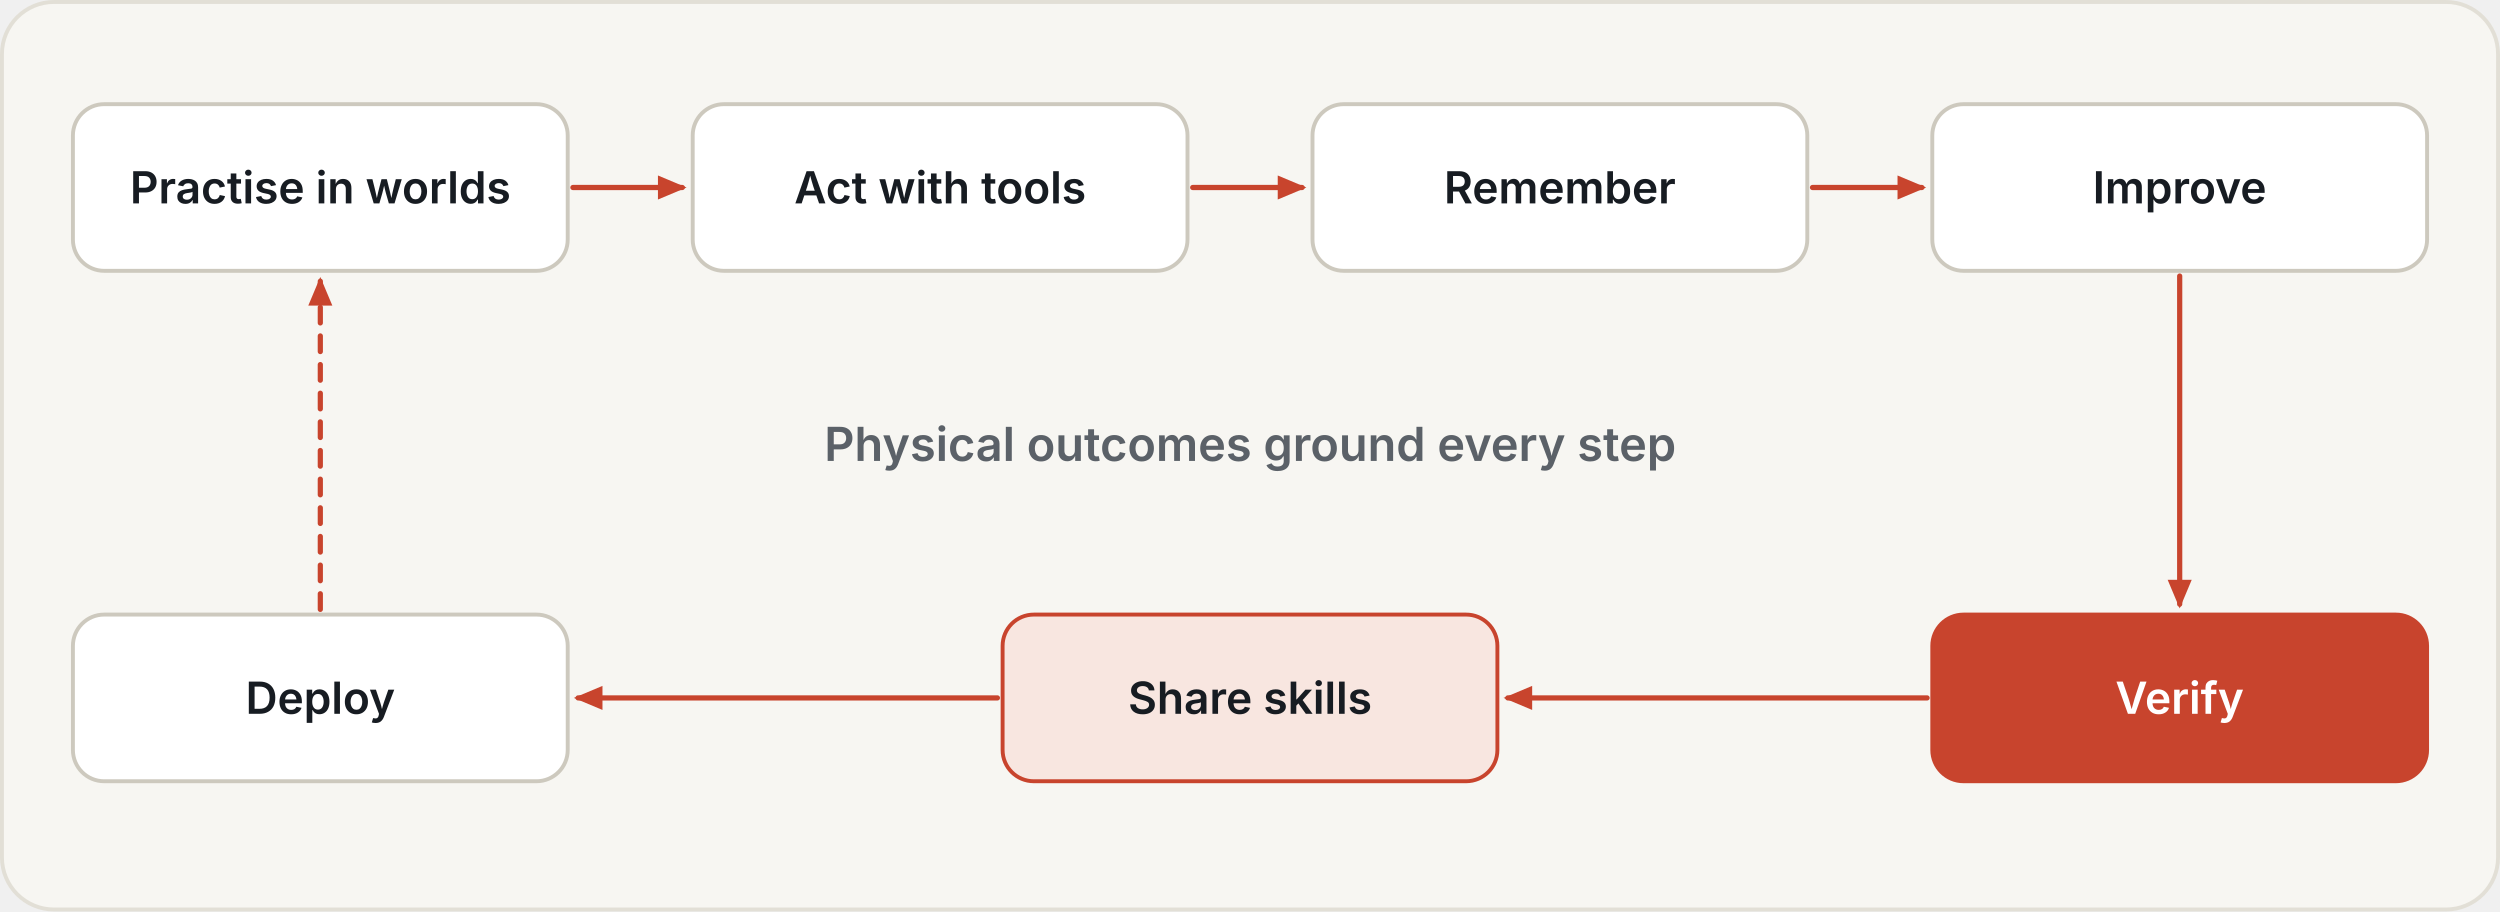
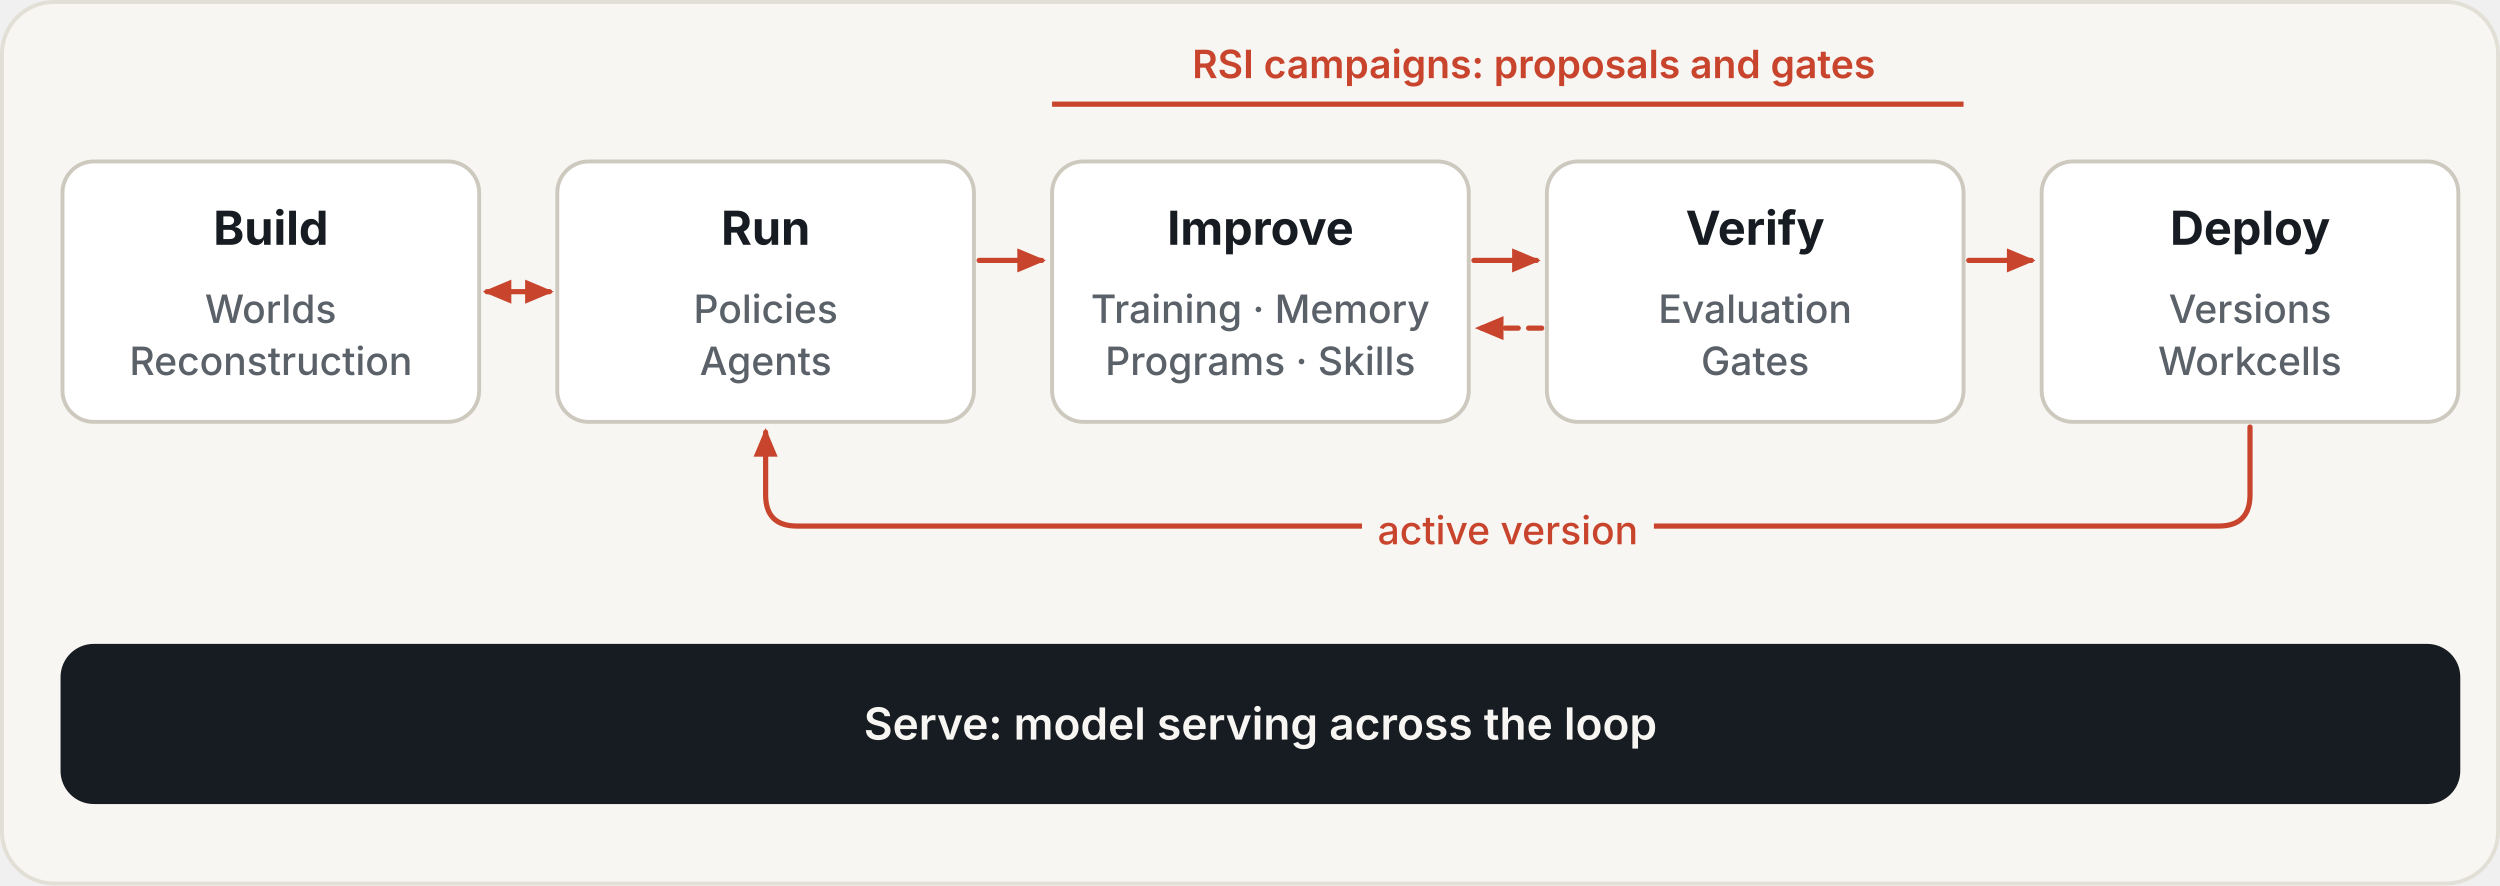
- <svg xmlns="http://www.w3.org/2000/svg" viewBox="0 0 960 350" width="960" height="350" role="img" aria-labelledby="t d">
+ <svg xmlns="http://www.w3.org/2000/svg" viewBox="0 0 960 340" width="960" height="340" role="img" aria-labelledby="t d">
  <defs>
+     <path id="b197" d="M440 1490V0H135V1490Z" />
+     <path id="b384" d="M135 0V1490H716Q970 1490 1110 1358Q1249 1225 1249 1005Q1249 852 1181 744Q1113 635 985 581L1302 0H964L680 532H440V0ZM440 779H660Q934 779 934 1005Q934 1118 866 1178Q799 1238 659 1238H440Z" />
+     <path id="b456" d="M571 0 49 1490H388L626 771Q662 659 698 528Q734 397 772 246Q810 398 844 528Q879 658 913 771L1143 1490H1480L970 0Z" />
+     <path id="b597" d="M537 -19Q408 -19 305 48Q202 114 142 242Q81 371 81 557Q81 748 143 876Q205 1004 308 1068Q411 1132 535 1132Q630 1132 693 1100Q756 1068 794 1021Q833 974 853 930H863V1490H1163V0H868V179H853Q832 134 793 88Q754 43 691 12Q628 -19 537 -19ZM629 222Q743 222 806 314Q869 406 869 558Q869 710 806 801Q744 892 629 892Q511 892 450 798Q389 705 389 558Q389 410 450 316Q512 222 629 222Z" />
+     <path id="b614" d="M633 -22Q462 -22 338 48Q214 118 148 247Q81 376 81 553Q81 726 148 856Q214 986 334 1059Q455 1132 618 1132Q764 1132 883 1070Q1002 1008 1072 882Q1143 756 1143 565V481H378Q383 344 454 274Q525 204 638 204Q717 204 774 238Q830 271 854 336L1126 285Q1085 146 956 62Q828 -22 633 -22ZM380 669H854Q843 778 784 842Q725 906 621 906Q513 906 451 840Q389 773 380 669Z" />
+     <path id="b647" d="M750 1118V889H516V0H217V889H20V1118H217V1204Q217 1382 321 1471Q425 1560 580 1560Q651 1560 709 1549Q767 1538 795 1529L741 1303Q723 1308 696 1313Q670 1318 641 1318Q572 1318 544 1286Q516 1253 516 1194V1118Z" />
+     <path id="b65" d="M135 0V1490H726Q971 1490 1094 1382Q1218 1274 1218 1107Q1218 975 1142 894Q1065 813 950 787V772Q1034 768 1108 724Q1183 680 1230 600Q1276 521 1276 411Q1276 293 1218 200Q1160 107 1046 54Q932 0 764 0ZM440 251H704Q839 251 900 303Q962 355 962 440Q962 533 894 594Q827 655 712 655H440ZM440 864H681Q779 864 844 916Q909 968 909 1058Q909 1139 852 1190Q794 1241 687 1241H440Z" />
+     <path id="b689" d="M128 0V1118H428V0ZM278 1264Q210 1264 162 1309Q114 1354 114 1418Q114 1482 162 1527Q210 1572 278 1572Q346 1572 394 1527Q443 1482 443 1418Q443 1354 394 1309Q346 1264 278 1264Z" />
+     <path id="b736" d="M428 1490V0H128V1490Z" />
+     <path id="b766" d="M128 0V1118H406L418 901Q463 1023 550 1079Q637 1135 737 1135Q949 1135 1025 884Q1072 1013 1170 1074Q1269 1135 1384 1135Q1538 1135 1640 1036Q1741 936 1741 754V0H1441V697Q1441 791 1390 838Q1338 884 1263 884Q1178 884 1128 830Q1079 776 1079 688V0H789V705Q789 787 740 836Q692 884 615 884Q536 884 482 830Q428 777 428 676V0Z" />
+     <path id="b773" d="M428 647V0H128V1118H411L415 887Q462 1004 548 1068Q634 1132 763 1132Q937 1132 1042 1020Q1147 908 1147 711V0H847V659Q847 763 794 822Q740 881 645 881Q549 881 488 820Q428 758 428 647Z" />
+     <path id="b790" d="M628 -22Q460 -22 337 50Q214 123 148 252Q81 382 81 554Q81 727 148 857Q214 987 337 1060Q460 1132 628 1132Q796 1132 919 1060Q1042 987 1108 857Q1175 727 1175 554Q1175 382 1108 252Q1042 123 919 50Q796 -22 628 -22ZM628 214Q748 214 809 311Q870 408 870 555Q870 703 809 800Q748 896 628 896Q508 896 448 800Q387 703 387 555Q387 408 448 311Q508 214 628 214Z" />
+     <path id="b84" d="M659 0H135V1490H664Q888 1490 1050 1400Q1211 1311 1298 1144Q1385 978 1385 746Q1385 513 1298 346Q1211 179 1048 90Q885 0 659 0ZM440 263H644Q859 263 970 379Q1081 495 1081 746Q1081 996 970 1112Q860 1227 646 1227H440Z" />
+     <path id="b843" d="M128 -418V1118H423V930H437Q457 974 496 1021Q534 1068 598 1100Q661 1132 756 1132Q880 1132 983 1068Q1086 1004 1148 876Q1209 748 1209 557Q1209 371 1149 242Q1089 114 986 48Q883 -19 754 -19Q663 -19 600 12Q537 43 498 88Q458 134 437 179H428V-418ZM662 222Q779 222 840 316Q902 410 902 558Q902 705 841 798Q780 892 662 892Q546 892 484 801Q421 710 421 558Q421 406 484 314Q547 222 662 222Z" />
+     <path id="b852" d="M128 0V1118H418V923H430Q461 1026 534 1080Q606 1133 700 1133Q751 1133 797 1123V855Q777 861 738 866Q700 870 667 870Q563 870 496 805Q428 740 428 636V0Z" />
+     <path id="b915" d="M513 -14Q339 -14 234 98Q128 210 128 407V1118H428V459Q428 355 482 296Q536 237 630 237Q726 237 786 298Q847 360 847 471V1118H1148V0H864L860 232Q813 113 726 50Q640 -14 513 -14Z" />
+     <path id="b980" d="M443 0 31 1118H350L538 538Q561 463 580 387Q600 311 618 233Q635 311 654 386Q672 462 696 538L882 1118H1197L784 0Z" />
+     <path id="b998" d="M120 -396 189 -170 226 -179Q317 -204 375 -176Q433 -147 443 -63L451 -3L31 1118H350L538 538Q561 465 577 392Q593 320 609 246Q627 321 646 394Q666 466 690 538L886 1118H1201L726 -132Q675 -267 580 -346Q484 -426 316 -426Q256 -426 204 -418Q152 -409 120 -396Z" />
+     <path id="m141" d="M791 -20Q589 -20 436 73Q283 166 198 337Q113 508 113 744Q113 982 200 1154Q286 1325 437 1418Q588 1510 781 1510Q942 1510 1073 1448Q1204 1385 1290 1274Q1375 1164 1400 1019H1166Q1125 1150 1028 1226Q930 1302 783 1302Q657 1302 556 1238Q456 1174 398 1050Q339 925 339 745Q339 565 398 441Q456 317 558 252Q660 188 792 188Q969 188 1078 292Q1186 397 1190 576H825V764H1413V593Q1413 405 1332 268Q1252 130 1112 55Q972 -20 791 -20Z" />
+     <path id="m1509" d="M311 560Q249 560 206 602Q163 645 163 707Q163 769 206 812Q249 855 311 855Q373 855 416 812Q458 769 458 707Q458 645 416 602Q373 560 311 560Z" />
+     <path id="m2" d="M51 0 581 1490H861L1401 0H1154L1017 393H431L298 0ZM496 583H950L864 829Q834 918 799 1036Q764 1153 720 1311Q676 1151 642 1032Q607 914 579 829Z" />
+     <path id="m292" d="M165 0V1490H501L826 635Q841 595 860 532Q879 468 899 395Q919 322 936 254Q954 320 974 393Q994 466 1013 530Q1032 594 1047 635L1367 1490H1705V0H1478V802Q1478 884 1480 1014Q1483 1143 1486 1268Q1460 1177 1432 1088Q1404 999 1379 924Q1354 848 1337 802L1032 0H837L528 802Q502 869 462 997Q421 1125 378 1263Q380 1185 382 1100Q384 1015 386 937Q387 859 387 802V0Z" />
+     <path id="m375" d="M165 0V1490H699Q871 1490 986 1426Q1101 1363 1158 1254Q1215 1144 1215 1006Q1215 868 1158 758Q1100 649 985 586Q870 522 697 522H393V0ZM393 715H675Q839 715 912 798Q984 880 984 1006Q984 1132 912 1214Q839 1295 673 1295H393Z" />
+     <path id="m384" d="M165 0V1490H699Q871 1490 986 1430Q1101 1370 1158 1264Q1215 1159 1215 1022Q1215 872 1147 762Q1079 653 943 602L1271 0H1012L710 563Q704 563 697 563H393V0ZM393 758H675Q839 758 912 828Q984 897 984 1022Q984 1148 911 1222Q838 1295 673 1295H393Z" />
+     <path id="m397" d="M665 -25Q414 -25 265 92Q116 210 106 414H335Q345 292 440 234Q535 175 664 175Q806 175 899 241Q992 307 992 415Q992 512 910 560Q829 607 709 639L535 687Q352 736 250 832Q147 928 147 1081Q147 1210 216 1306Q286 1403 406 1456Q525 1510 675 1510Q828 1510 944 1456Q1061 1403 1128 1310Q1194 1216 1197 1098H975Q964 1200 880 1256Q797 1312 670 1312Q535 1312 455 1250Q375 1189 375 1094Q375 1023 418 980Q461 936 524 910Q586 885 643 870L788 832Q859 814 934 784Q1010 753 1074 704Q1138 656 1178 584Q1217 513 1217 412Q1217 286 1152 187Q1087 88 964 32Q840 -25 665 -25Z" />
+     <path id="m411" d="M90 1294V1490H1247V1294H784V0H555V1294Z" />
+     <path id="m456" d="M590 0 51 1490H297L587 661Q615 576 651 458Q687 339 731 183Q775 342 810 459Q845 576 872 661L1154 1490H1401L869 0Z" />
+     <path id="m459" d="M455 0 51 1490H291L506 636Q530 538 551 432Q572 325 591 217Q612 325 634 432Q655 538 681 636L902 1490H1152L1371 636Q1396 539 1418 434Q1440 329 1461 223Q1480 329 1502 434Q1523 539 1546 636L1761 1490H2003L1597 0H1334L1097 883Q1077 958 1060 1043Q1042 1128 1026 1225Q1010 1133 994 1050Q977 966 955 883L719 0Z" />
+     <path id="m507" d="M461 -25Q354 -25 268 14Q183 54 133 130Q83 206 83 316Q83 411 120 472Q157 534 219 570Q281 605 358 623Q434 641 513 650Q661 667 728 680Q795 692 795 751V757Q795 850 740 902Q686 953 581 953Q471 953 408 905Q345 857 322 800L115 854Q153 954 224 1015Q295 1076 386 1104Q478 1132 578 1132Q645 1132 721 1116Q797 1100 864 1058Q931 1017 973 940Q1015 863 1015 742V0H802V153H791Q758 87 678 31Q597 -25 461 -25ZM510 152Q599 152 663 188Q727 223 762 280Q796 337 796 403V546Q780 530 728 518Q675 507 617 499Q559 491 525 487Q432 474 366 436Q299 399 299 313Q299 233 358 192Q418 152 510 152Z" />
+     <path id="m586" d="M618 -23Q460 -23 343 49Q226 121 161 250Q96 380 96 553Q96 727 161 858Q226 988 343 1060Q460 1132 618 1132Q792 1132 918 1044Q1045 957 1086 802L877 752Q854 839 788 892Q721 946 619 946Q518 946 452 893Q385 840 352 750Q320 661 320 553Q320 446 352 358Q385 269 452 216Q518 163 619 163Q723 163 791 218Q859 274 881 365L1089 315Q1048 157 921 67Q794 -23 618 -23Z" />
+     <path id="m597" d="M564 -22Q428 -22 322 47Q217 116 156 246Q96 376 96 556Q96 738 157 867Q218 996 324 1064Q429 1132 564 1132Q668 1132 732 1098Q796 1063 832 1016Q867 970 886 936H898V1490H1118V0H904V175H886Q866 139 830 93Q793 47 729 12Q665 -22 564 -22ZM612 165Q752 165 827 274Q902 383 902 558Q902 732 828 838Q754 945 612 945Q515 945 450 894Q386 843 354 756Q321 668 321 558Q321 447 354 358Q387 269 452 217Q517 165 612 165Z" />
+     <path id="m614" d="M630 -23Q465 -23 345 48Q225 119 160 248Q96 377 96 551Q96 723 160 854Q223 985 339 1058Q455 1132 611 1132Q738 1132 852 1076Q967 1019 1038 896Q1110 772 1110 570V492H317Q323 330 409 244Q495 159 632 159Q724 159 790 199Q857 239 886 317L1093 268Q1053 137 931 57Q809 -23 630 -23ZM318 656H892Q880 788 810 869Q739 950 612 950Q480 950 404 864Q327 777 318 656Z" />
+     <path id="m658" d="M616 -442Q422 -442 305 -371Q188 -300 141 -199L325 -112Q345 -144 378 -180Q412 -215 468 -240Q525 -265 615 -265Q742 -265 822 -204Q902 -144 902 -15V203H883Q863 166 828 123Q792 80 728 48Q665 17 563 17Q431 17 326 79Q220 141 158 262Q96 384 96 563Q96 741 158 868Q219 996 325 1064Q431 1132 566 1132Q669 1132 734 1098Q798 1063 834 1017Q871 971 890 936H906V1118H1121V-16Q1121 -163 1054 -257Q987 -351 873 -396Q759 -442 616 -442ZM614 200Q754 200 828 297Q903 394 903 566Q903 734 830 840Q756 945 614 945Q517 945 452 894Q386 844 354 758Q321 673 321 566Q321 402 396 301Q470 200 614 200Z" />
+     <path id="m689" d="M148 0V1118H368V0ZM259 1289Q202 1289 162 1327Q121 1365 121 1419Q121 1474 162 1512Q202 1550 259 1550Q316 1550 357 1512Q398 1474 398 1419Q398 1365 357 1327Q316 1289 259 1289Z" />
+     <path id="m727" d="M148 0V1490H368V646H388L829 1118H1093L643 636L1124 0H852L475 501L368 394V0Z" />
+     <path id="m736" d="M368 1490V0H148V1490Z" />
+     <path id="m766" d="M148 0V1118H357L362 909Q405 1025 491 1081Q577 1137 677 1137Q786 1137 858 1075Q930 1013 963 902Q1005 1015 1102 1076Q1198 1137 1317 1137Q1416 1137 1496 1094Q1576 1051 1624 966Q1671 881 1671 754V0H1451V732Q1451 844 1388 894Q1326 944 1241 944Q1137 944 1078 880Q1018 816 1018 716V0H801V746Q801 836 744 890Q686 944 597 944Q505 944 436 880Q368 817 368 695V0Z" />
+     <path id="m773" d="M368 662V0H148V1118H358L359 903Q411 1021 498 1076Q586 1132 704 1132Q875 1132 980 1024Q1084 917 1084 710V0H864V683Q864 804 801 872Q738 940 628 940Q516 940 442 868Q368 795 368 662Z" />
+     <path id="m790" d="M618 -23Q461 -23 344 49Q226 121 161 250Q96 380 96 553Q96 727 161 858Q226 988 344 1060Q461 1132 618 1132Q776 1132 894 1060Q1011 988 1076 858Q1141 727 1141 553Q1141 380 1076 250Q1011 121 894 49Q776 -23 618 -23ZM618 163Q720 163 786 216Q853 270 886 358Q918 447 918 553Q918 660 886 750Q853 839 786 892Q720 946 618 946Q517 946 451 892Q385 839 352 750Q320 660 320 553Q320 447 352 358Q385 270 451 216Q517 163 618 163Z" />
+     <path id="m852" d="M148 0V1118H361V938H373Q403 1029 480 1082Q558 1134 656 1134Q677 1134 704 1132Q732 1130 749 1128V918Q737 921 703 926Q669 930 634 930Q519 930 444 860Q368 789 368 679V0Z" />
+     <path id="m871" d="M549 -23Q367 -23 248 56Q128 134 98 283L305 326Q350 155 551 155Q658 155 720 200Q783 244 783 306Q783 412 626 447L438 490Q130 559 130 799Q130 899 186 974Q241 1049 338 1090Q436 1132 563 1132Q744 1132 847 1054Q950 977 986 853L789 810Q768 869 716 914Q664 958 565 958Q474 958 413 917Q352 876 352 813Q352 757 392 722Q433 688 525 667L705 627Q1010 558 1010 325Q1010 223 952 144Q893 66 789 22Q685 -23 549 -23Z" />
+     <path id="m889" d="M626 1118V939H403V302Q403 235 432 204Q460 172 525 172Q543 172 570 176Q598 180 618 184L657 8Q622 -4 582 -10Q541 -15 503 -15Q351 -15 267 64Q183 142 183 284V939H20V1118H183V1384H403V1118Z" />
+     <path id="m915" d="M529 -14Q358 -14 253 94Q148 201 148 408V1118H368V435Q368 314 432 246Q495 178 604 178Q716 178 790 250Q864 323 864 456V1118H1085V0H874L873 217Q820 95 732 40Q645 -14 529 -14Z" />
+     <path id="m95" d="M165 0V1490H1103V1294H393V850H1053V655H393V196H1109V0Z" />
+     <path id="m980" d="M468 0 46 1118H284L505 483Q531 409 551 336Q571 262 590 188Q608 261 628 335Q648 409 673 483L894 1118H1130L708 0Z" />
+     <path id="m998" d="M133 -402 187 -223 212 -229Q297 -252 356 -224Q416 -195 447 -87L471 -5L46 1118H284L505 483Q530 409 549 337Q568 265 586 193Q605 265 625 338Q645 410 671 483L896 1118H1132L646 -155Q595 -289 508 -358Q422 -426 287 -426Q235 -426 194 -418Q154 -411 133 -402Z" />
+     <path id="sb1505" d="M326 -17Q259 -17 212 29Q166 75 166 143Q166 210 212 256Q259 302 326 302Q394 302 440 256Q487 210 487 143Q487 75 440 29Q394 -17 326 -17ZM326 747Q259 747 212 793Q166 839 166 907Q166 974 212 1020Q259 1066 326 1066Q394 1066 440 1020Q487 974 487 907Q487 839 440 793Q394 747 326 747Z" />
    <path id="sb197" d="M417 1490V0H150V1490Z" />
-     <path id="sb2" d="M50 0 570 1490H909L1441 0H1148L1021 369H464L342 0ZM535 584H948L883 774Q850 877 814 1002Q779 1127 737 1282Q697 1126 663 1000Q629 873 598 774Z" />
-     <path id="sb375" d="M150 0V1490H707Q878 1490 995 1426Q1112 1362 1172 1250Q1232 1139 1232 997Q1232 854 1172 742Q1111 631 993 568Q875 504 703 504H417V0ZM417 724H668Q819 724 889 801Q959 878 959 997Q959 1116 889 1191Q819 1266 666 1266H417Z" />
    <path id="sb384" d="M150 0V1490H707Q964 1490 1098 1358Q1232 1226 1232 1013Q1232 862 1164 753Q1096 644 964 592L1287 0H988L695 547H417V0ZM417 768H668Q819 768 889 832Q959 895 959 1013Q959 1133 889 1200Q819 1266 666 1266H417Z" />
    <path id="sb397" d="M673 -23Q413 -23 258 97Q104 217 95 438H358Q367 320 456 262Q545 205 671 205Q803 205 886 264Q970 324 970 420Q970 507 896 552Q822 596 701 627L532 671Q345 719 240 816Q136 913 136 1071Q136 1203 207 1302Q278 1400 401 1455Q524 1510 680 1510Q839 1510 958 1455Q1078 1400 1146 1303Q1214 1206 1217 1082H958Q948 1177 872 1230Q797 1283 676 1283Q550 1283 478 1228Q406 1172 406 1087Q406 1024 444 984Q483 945 542 921Q600 897 660 882L799 846Q909 819 1010 768Q1110 718 1174 633Q1237 548 1237 418Q1237 287 1170 188Q1103 88 977 32Q851 -23 673 -23Z" />
-     <path id="sb456" d="M581 0 50 1490H343L607 716Q639 617 674 492Q710 367 752 213Q831 519 893 716L1149 1490H1441L919 0Z" />
    <path id="sb507" d="M450 -23Q344 -23 259 16Q174 54 125 129Q76 204 76 314Q76 440 138 510Q199 579 296 610Q394 642 502 653Q648 669 713 682Q778 696 778 754V759Q778 841 728 886Q678 932 583 932Q485 932 427 889Q369 846 349 791L108 840Q157 988 286 1060Q414 1132 582 1132Q661 1132 742 1114Q822 1095 889 1052Q956 1008 997 934Q1038 859 1038 747V0H789V154H779Q742 82 661 30Q580 -23 450 -23ZM517 170Q637 170 708 239Q780 308 780 401V533Q762 519 716 508Q670 498 618 490Q567 483 533 478Q445 466 386 430Q328 394 328 317Q328 245 381 208Q434 170 517 170Z" />
-     <path id="sb578" d="M728 -20Q632 -20 568 12Q505 45 467 91Q429 137 409 177H392V0H138V1490H398V933H409Q428 972 465 1018Q502 1065 566 1098Q630 1132 729 1132Q858 1132 962 1066Q1067 1000 1128 872Q1190 743 1190 557Q1190 373 1130 244Q1069 115 965 48Q861 -20 728 -20ZM658 194Q788 194 856 298Q923 401 923 558Q923 714 856 816Q790 918 658 918Q529 918 461 820Q393 721 393 558Q393 395 462 294Q531 194 658 194Z" />
    <path id="sb586" d="M623 -23Q460 -23 340 50Q220 122 154 252Q89 381 89 553Q89 727 154 858Q220 988 340 1060Q460 1132 623 1132Q810 1132 940 1038Q1069 945 1105 781L862 730Q841 817 780 869Q719 921 625 921Q489 921 422 816Q354 711 354 554Q354 451 384 368Q414 285 474 236Q534 188 625 188Q721 188 782 242Q844 297 865 387L1108 336Q1072 169 942 73Q812 -23 623 -23Z" />
    <path id="sb597" d="M550 -20Q418 -20 314 48Q209 115 149 244Q89 373 89 557Q89 743 150 872Q211 1000 316 1066Q420 1132 549 1132Q649 1132 712 1098Q776 1065 813 1018Q850 972 870 933H881V1490H1141V0H886V177H870Q849 137 811 91Q773 45 710 12Q646 -20 550 -20ZM621 194Q748 194 817 294Q886 395 886 558Q886 721 818 820Q749 918 621 918Q489 918 422 816Q355 714 355 558Q355 401 422 298Q490 194 621 194Z" />
    <path id="sb614" d="M632 -23Q463 -23 342 48Q220 119 154 248Q89 377 89 552Q89 724 154 854Q218 985 336 1058Q455 1132 615 1132Q751 1132 868 1072Q984 1013 1055 888Q1126 764 1126 568V486H348Q353 337 432 259Q510 181 635 181Q721 181 782 218Q844 255 870 326L1109 277Q1069 142 944 60Q818 -23 632 -23ZM349 663H873Q861 783 796 856Q732 928 616 928Q497 928 428 852Q358 775 349 663Z" />
-     <path id="sb647" d="M726 1118V914H484V0H225V914H20V1118H225V1225Q225 1336 272 1410Q319 1485 398 1522Q476 1560 572 1560Q641 1560 694 1549Q747 1538 772 1529L719 1327Q702 1332 678 1338Q653 1343 620 1343Q547 1343 516 1307Q484 1271 484 1205V1118Z" />
    <path id="sb658" d="M620 -442Q418 -442 296 -368Q174 -294 132 -183L352 -104Q378 -152 438 -198Q497 -244 619 -244Q740 -244 813 -188Q886 -131 886 -11V200H864Q844 160 807 117Q770 74 708 46Q646 17 549 17Q421 17 316 78Q212 138 150 259Q89 380 89 562Q89 745 150 872Q212 1000 317 1066Q422 1132 551 1132Q650 1132 714 1099Q778 1066 816 1020Q854 973 874 933H888V1118H1143V-3Q1143 -153 1075 -250Q1007 -347 889 -394Q771 -442 620 -442ZM622 222Q749 222 818 313Q887 404 887 564Q887 723 819 820Q751 918 622 918Q490 918 422 817Q355 716 355 564Q355 409 423 316Q491 222 622 222Z" />
    <path id="sb670" d="M398 655V0H138V1490H394V911Q496 1132 733 1132Q906 1132 1011 1022Q1116 912 1116 711V0H855V671Q855 783 797 847Q739 911 637 911Q533 911 466 844Q398 777 398 655Z" />
    <path id="sb689" d="M138 0V1118H398V0ZM268 1276Q206 1276 162 1318Q117 1359 117 1419Q117 1478 162 1520Q206 1561 268 1561Q331 1561 376 1520Q420 1478 420 1419Q420 1359 376 1318Q331 1276 268 1276Z" />
-     <path id="sb727" d="M138 0V1490H398V667H417L820 1118H1125L692 635L1151 0H839L494 479L398 376V0Z" />
    <path id="sb736" d="M398 1490V0H138V1490Z" />
    <path id="sb766" d="M138 0V1118H382L390 905Q434 1024 520 1080Q607 1136 707 1136Q921 1136 994 893Q1039 1014 1136 1075Q1233 1136 1351 1136Q1502 1136 1604 1038Q1706 940 1706 754V0H1446V714Q1446 818 1389 866Q1332 914 1252 914Q1157 914 1103 855Q1049 796 1049 702V0H795V726Q795 811 742 862Q689 914 606 914Q520 914 459 856Q398 797 398 685V0Z" />
    <path id="sb773" d="M398 655V0H138V1118H384L387 895Q487 1132 733 1132Q906 1132 1010 1022Q1115 912 1115 711V0H855V671Q855 783 797 847Q739 911 637 911Q533 911 466 844Q398 777 398 655Z" />
    <path id="sb790" d="M623 -23Q460 -23 340 50Q220 122 154 252Q89 381 89 553Q89 727 154 858Q220 988 340 1060Q460 1132 623 1132Q786 1132 906 1060Q1026 988 1092 858Q1158 727 1158 553Q1158 381 1092 252Q1026 122 906 50Q786 -23 623 -23ZM623 188Q714 188 774 237Q834 286 864 369Q894 452 894 554Q894 657 864 740Q834 823 774 872Q714 921 623 921Q533 921 473 872Q413 823 384 740Q354 657 354 554Q354 452 384 369Q413 286 473 237Q533 188 623 188Z" />
-     <path id="sb84" d="M654 0H150V1490H664Q886 1490 1046 1400Q1205 1311 1290 1144Q1375 978 1375 747Q1375 514 1290 346Q1204 179 1042 90Q881 0 654 0ZM417 231H641Q1112 231 1112 747Q1112 1259 648 1259H417Z" />
    <path id="sb843" d="M138 -418V1118H392V933H409Q428 972 465 1018Q502 1065 566 1098Q630 1132 729 1132Q858 1132 962 1066Q1067 1000 1128 872Q1190 743 1190 557Q1190 373 1130 244Q1069 115 965 48Q861 -20 728 -20Q632 -20 568 12Q505 45 467 91Q429 137 409 177H398V-418ZM658 194Q788 194 856 298Q923 401 923 558Q923 714 856 816Q790 918 658 918Q529 918 461 820Q393 721 393 558Q393 395 462 294Q531 194 658 194Z" />
    <path id="sb852" d="M138 0V1118H390V931H402Q432 1028 507 1080Q582 1133 678 1133Q728 1133 773 1126V887Q757 891 721 896Q685 900 650 900Q541 900 470 832Q398 765 398 658V0Z" />
    <path id="sb871" d="M561 -23Q368 -23 242 60Q117 142 88 294L331 340Q375 176 566 176Q662 176 718 214Q775 253 775 310Q775 405 624 438L433 479Q119 547 119 792Q119 896 176 972Q233 1048 334 1090Q436 1132 570 1132Q760 1132 870 1053Q981 974 1015 844L783 798Q763 856 713 897Q663 938 573 938Q491 938 435 902Q379 865 379 808Q379 759 416 728Q452 696 538 677L728 637Q1041 570 1041 335Q1041 229 980 148Q919 68 810 22Q702 -23 561 -23Z" />
    <path id="sb889" d="M655 1118V914H439V315Q439 254 464 226Q490 197 550 197Q568 197 597 202Q626 206 645 210L686 9Q643 -4 598 -10Q553 -15 512 -15Q351 -15 265 65Q179 145 179 293V914H20V1118H179V1384H439V1118Z" />
-     <path id="sb915" d="M521 -14Q348 -14 243 96Q138 206 138 407V1118H398V447Q398 335 456 271Q515 207 617 207Q721 207 788 274Q855 341 855 463V1118H1116V0H869L867 224Q767 -14 521 -14Z" />
    <path id="sb980" d="M455 0 39 1118H317L521 510Q546 436 566 361Q585 286 604 210Q622 286 641 361Q660 436 685 510L888 1118H1164L746 0Z" />
-     <path id="sb984" d="M377 0 44 1118H318L428 680Q449 588 474 480Q500 373 524 246Q548 370 574 478Q600 585 624 680L737 1118H985L1095 680Q1117 587 1143 480Q1169 372 1194 246Q1217 371 1242 478Q1266 586 1289 680L1399 1118H1675L1341 0H1078L947 456Q924 536 902 630Q880 725 859 819Q838 725 816 630Q793 535 771 456L640 0Z" />
-     <path id="sb998" d="M127 -399 188 -196 219 -204Q307 -228 366 -200Q425 -171 445 -75L461 -4L39 1118H317L521 510Q545 437 563 364Q581 292 597 219Q616 293 636 366Q655 438 680 510L891 1118H1166L686 -144Q635 -278 544 -352Q453 -426 301 -426Q246 -426 200 -418Q153 -410 127 -399Z" />
    <marker id="mc8442d" viewBox="0 0 10 10" refX="8.5" refY="5" markerWidth="11" markerHeight="11" orient="auto-start-reverse" markerUnits="userSpaceOnUse">
      <path d="M0,0.8 L10,5 L0,9.2 z" fill="#c8442d" />
    </marker>
  </defs>
-   <rect x="0.75" y="0.75" width="958.5" height="348.5" rx="20" fill="#f7f6f2" stroke="#e2dfd6" stroke-width="1.5" />
-   <rect x="28.0" y="40.0" width="190.0" height="64.0" rx="12" fill="#ffffff" stroke="#cdc9be" stroke-width="1.5" />
-   <g transform="translate(49.9 78.1) scale(0.0083 -0.0083)" fill="#171c22">
-     <use href="#sb375" x="0" />
-     <use href="#sb852" x="1321" />
-     <use href="#sb507" x="2115" />
-     <use href="#sb586" x="3291" />
-     <use href="#sb889" x="4484" />
-     <use href="#sb689" x="5207" />
-     <use href="#sb871" x="5743" />
-     <use href="#sb614" x="6868" />
-     <use href="#sb689" x="8595" />
-     <use href="#sb773" x="9131" />
-     <use href="#sb984" x="10900" />
-     <use href="#sb790" x="12588" />
-     <use href="#sb852" x="13835" />
-     <use href="#sb736" x="14680" />
-     <use href="#sb597" x="15216" />
-     <use href="#sb871" x="16494" />
-   </g>
-   <rect x="266.0" y="40.0" width="190.0" height="64.0" rx="12" fill="#ffffff" stroke="#cdc9be" stroke-width="1.5" />
-   <g transform="translate(305.0 78.1) scale(0.0083 -0.0083)" fill="#171c22">
-     <use href="#sb2" x="0" />
-     <use href="#sb586" x="1459" />
-     <use href="#sb889" x="2652" />
-     <use href="#sb984" x="3891" />
-     <use href="#sb689" x="5610" />
-     <use href="#sb889" x="6146" />
-     <use href="#sb670" x="6873" />
-     <use href="#sb889" x="8643" />
-     <use href="#sb790" x="9346" />
-     <use href="#sb790" x="10593" />
-     <use href="#sb736" x="11840" />
-     <use href="#sb871" x="12376" />
-   </g>
-   <rect x="504.0" y="40.0" width="190.0" height="64.0" rx="12" fill="#ffffff" stroke="#cdc9be" stroke-width="1.5" />
-   <g transform="translate(554.5 78.1) scale(0.0083 -0.0083)" fill="#171c22">
+   <rect x="0.75" y="0.75" width="958.5" height="338.5" rx="20" fill="#f7f6f2" stroke="#e2dfd6" stroke-width="1.5" />
+   <rect x="24.0" y="62.0" width="160.0" height="100.0" rx="12" fill="#ffffff" stroke="#cdc9be" stroke-width="1.5" />
+   <g transform="translate(81.9 94.0) scale(0.00879 -0.00879)" fill="#171c22">
+     <use href="#b65" x="0" />
+     <use href="#b915" x="1355" />
+     <use href="#b689" x="2630" />
+     <use href="#b736" x="3185" />
+     <use href="#b597" x="3740" />
+   </g>
+   <g transform="translate(78.7 124.0) scale(0.00732 -0.00732)" fill="#5b6168">
+     <use href="#m459" x="0" />
+     <use href="#m790" x="1951" />
+     <use href="#m852" x="3188" />
+     <use href="#m736" x="4012" />
+     <use href="#m597" x="4528" />
+     <use href="#m871" x="5794" />
+   </g>
+   <g transform="translate(49.7 144.0) scale(0.00732 -0.00732)" fill="#5b6168">
+     <use href="#m384" x="0" />
+     <use href="#m614" x="1299" />
+     <use href="#m586" x="2502" />
+     <use href="#m790" x="3684" />
+     <use href="#m773" x="4921" />
+     <use href="#m871" x="6153" />
+     <use href="#m889" x="7256" />
+     <use href="#m852" x="7953" />
+     <use href="#m915" x="8745" />
+     <use href="#m586" x="9977" />
+     <use href="#m889" x="11159" />
+     <use href="#m689" x="11856" />
+     <use href="#m790" x="12372" />
+     <use href="#m773" x="13609" />
+   </g>
+   <rect x="214.0" y="62.0" width="160.0" height="100.0" rx="12" fill="#ffffff" stroke="#cdc9be" stroke-width="1.5" />
+   <g transform="translate(276.9 94.0) scale(0.00879 -0.00879)" fill="#171c22">
+     <use href="#b384" x="0" />
+     <use href="#b915" x="1345" />
+     <use href="#b773" x="2620" />
+   </g>
+   <g transform="translate(266.3 124.0) scale(0.00732 -0.00732)" fill="#5b6168">
+     <use href="#m375" x="0" />
+     <use href="#m790" x="1301" />
+     <use href="#m736" x="2538" />
+     <use href="#m689" x="3054" />
+     <use href="#m586" x="3570" />
+     <use href="#m689" x="4752" />
+     <use href="#m614" x="5268" />
+     <use href="#m871" x="6471" />
+   </g>
+   <g transform="translate(268.7 144.0) scale(0.00732 -0.00732)" fill="#5b6168">
+     <use href="#m2" x="0" />
+     <use href="#m658" x="1436" />
+     <use href="#m614" x="2705" />
+     <use href="#m773" x="3908" />
+     <use href="#m889" x="5140" />
+     <use href="#m871" x="5819" />
+   </g>
+   <rect x="404.0" y="62.0" width="160.0" height="100.0" rx="12" fill="#ffffff" stroke="#cdc9be" stroke-width="1.5" />
+   <g transform="translate(448.2 94.0) scale(0.00879 -0.00879)" fill="#171c22">
+     <use href="#b197" x="0" />
+     <use href="#b766" x="575" />
+     <use href="#b843" x="2444" />
+     <use href="#b852" x="3735" />
+     <use href="#b790" x="4519" />
+     <use href="#b980" x="5738" />
+     <use href="#b614" x="6929" />
+   </g>
+   <g transform="translate(418.9 124.0) scale(0.00732 -0.00732)" fill="#5b6168">
+     <use href="#m411" x="0" />
+     <use href="#m852" x="1221" />
+     <use href="#m507" x="2004" />
+     <use href="#m689" x="3167" />
+     <use href="#m773" x="3683" />
+     <use href="#m689" x="4915" />
+     <use href="#m773" x="5431" />
+     <use href="#m658" x="6663" />
+     <use href="#m1509" x="8478" />
+     <use href="#m292" x="9645" />
+     <use href="#m614" x="11514" />
+     <use href="#m766" x="12717" />
+     <use href="#m790" x="14536" />
+     <use href="#m852" x="15773" />
+     <use href="#m998" x="16597" />
+   </g>
+   <g transform="translate(424.4 144.0) scale(0.00732 -0.00732)" fill="#5b6168">
+     <use href="#m375" x="0" />
+     <use href="#m852" x="1314" />
+     <use href="#m790" x="2067" />
+     <use href="#m658" x="3304" />
+     <use href="#m852" x="4573" />
+     <use href="#m507" x="5356" />
+     <use href="#m766" x="6519" />
+     <use href="#m871" x="8338" />
+     <use href="#m1509" x="9987" />
+     <use href="#m397" x="11154" />
+     <use href="#m727" x="12477" />
+     <use href="#m689" x="13622" />
+     <use href="#m736" x="14138" />
+     <use href="#m736" x="14654" />
+     <use href="#m871" x="15170" />
+   </g>
+   <rect x="594.0" y="62.0" width="160.0" height="100.0" rx="12" fill="#ffffff" stroke="#cdc9be" stroke-width="1.5" />
+   <g transform="translate(647.3 94.0) scale(0.00879 -0.00879)" fill="#171c22">
+     <use href="#b456" x="0" />
+     <use href="#b614" x="1404" />
+     <use href="#b852" x="2624" />
+     <use href="#b689" x="3467" />
+     <use href="#b647" x="4022" />
+     <use href="#b998" x="4837" />
+   </g>
+   <g transform="translate(636.8 124.0) scale(0.00732 -0.00732)" fill="#5b6168">
+     <use href="#m95" x="0" />
+     <use href="#m980" x="1235" />
+     <use href="#m507" x="2399" />
+     <use href="#m736" x="3562" />
+     <use href="#m915" x="4078" />
+     <use href="#m507" x="5310" />
+     <use href="#m889" x="6473" />
+     <use href="#m689" x="7170" />
+     <use href="#m790" x="7686" />
+     <use href="#m773" x="8923" />
+   </g>
+   <g transform="translate(653.2 144.0) scale(0.00732 -0.00732)" fill="#5b6168">
+     <use href="#m141" x="0" />
+     <use href="#m507" x="1531" />
+     <use href="#m889" x="2694" />
+     <use href="#m614" x="3371" />
+     <use href="#m871" x="4574" />
+   </g>
+   <rect x="784.0" y="62.0" width="160.0" height="100.0" rx="12" fill="#ffffff" stroke="#cdc9be" stroke-width="1.5" />
+   <g transform="translate(833.3 94.0) scale(0.00879 -0.00879)" fill="#171c22">
+     <use href="#b84" x="0" />
+     <use href="#b614" x="1479" />
+     <use href="#b843" x="2699" />
+     <use href="#b736" x="3990" />
+     <use href="#b790" x="4545" />
+     <use href="#b998" x="5764" />
+   </g>
+   <g transform="translate(832.8 124.0) scale(0.00732 -0.00732)" fill="#5b6168">
+     <use href="#m456" x="0" />
+     <use href="#m614" x="1341" />
+     <use href="#m852" x="2544" />
+     <use href="#m871" x="3336" />
+     <use href="#m689" x="4439" />
+     <use href="#m790" x="4955" />
+     <use href="#m773" x="6192" />
+     <use href="#m871" x="7424" />
+   </g>
+   <g transform="translate(828.7 144.0) scale(0.00732 -0.00732)" fill="#5b6168">
+     <use href="#m459" x="0" />
+     <use href="#m790" x="1951" />
+     <use href="#m852" x="3188" />
+     <use href="#m727" x="4012" />
+     <use href="#m586" x="5111" />
+     <use href="#m614" x="6293" />
+     <use href="#m736" x="7496" />
+     <use href="#m736" x="8012" />
+     <use href="#m871" x="8528" />
+   </g>
+   <path d="M187.0,112.0 L211.0,112.0" fill="none" stroke="#c8442d" stroke-width="2.0" stroke-linecap="round" stroke-linejoin="round" marker-end="url(#mc8442d)" marker-start="url(#mc8442d)" />
+   <path d="M376.0,100.0 L400.0,100.0" fill="none" stroke="#c8442d" stroke-width="2.0" stroke-linecap="round" stroke-linejoin="round" marker-end="url(#mc8442d)" />
+   <path d="M566.0,100.0 L590.0,100.0" fill="none" stroke="#c8442d" stroke-width="2.0" stroke-linecap="round" stroke-linejoin="round" marker-end="url(#mc8442d)" />
+   <path d="M592.0,126.0 L568.0,126.0" fill="none" stroke="#c8442d" stroke-width="2.0" stroke-linecap="round" stroke-linejoin="round" stroke-dasharray="5 4" marker-end="url(#mc8442d)" />
+   <path d="M756.0,100.0 L780.0,100.0" fill="none" stroke="#c8442d" stroke-width="2.0" stroke-linecap="round" stroke-linejoin="round" marker-end="url(#mc8442d)" />
+   <path d="M864.0,164.0 L864.0,190.0 Q864.0,202.0 852.0,202.0 L306.0,202.0 Q294.0,202.0 294.0,190.0 L294.0,166.0" fill="none" stroke="#c8442d" stroke-width="2.0" stroke-linecap="round" stroke-linejoin="round" marker-end="url(#mc8442d)" />
+   <rect x="523.0" y="193.0" width="112.1" height="23.0" rx="6" fill="#f7f6f2" />
+   <g transform="translate(529.0 209.0) scale(0.00732 -0.00732)" fill="#c8442d">
+     <use href="#m507" x="0" />
+     <use href="#m586" x="1163" />
+     <use href="#m889" x="2345" />
+     <use href="#m689" x="3042" />
+     <use href="#m980" x="3558" />
+     <use href="#m614" x="4696" />
+     <use href="#m980" x="6445" />
+     <use href="#m614" x="7583" />
+     <use href="#m852" x="8786" />
+     <use href="#m871" x="9578" />
+     <use href="#m689" x="10681" />
+     <use href="#m790" x="11197" />
+     <use href="#m773" x="12434" />
+   </g>
+   <line x1="404" y1="40" x2="754" y2="40" stroke="#c8442d" stroke-width="2" />
+   <g transform="translate(457.8 30.0) scale(0.00732 -0.00732)" fill="#c8442d">
    <use href="#sb384" x="0" />
-     <use href="#sb614" x="1310" />
-     <use href="#sb766" x="2521" />
-     <use href="#sb614" x="4365" />
-     <use href="#sb766" x="5576" />
-     <use href="#sb578" x="7420" />
-     <use href="#sb614" x="8698" />
-     <use href="#sb852" x="9909" />
-   </g>
-   <rect x="742.0" y="40.0" width="190.0" height="64.0" rx="12" fill="#ffffff" stroke="#cdc9be" stroke-width="1.5" />
-   <g transform="translate(803.6 78.1) scale(0.0083 -0.0083)" fill="#171c22">
-     <use href="#sb197" x="0" />
-     <use href="#sb766" x="567" />
-     <use href="#sb843" x="2411" />
-     <use href="#sb852" x="3689" />
-     <use href="#sb790" x="4457" />
-     <use href="#sb980" x="5666" />
-     <use href="#sb614" x="6830" />
-   </g>
-   <path d="M220.0,72.0 L262.0,72.0" fill="none" stroke="#c8442d" stroke-width="2.0" stroke-linecap="round" stroke-linejoin="round" marker-end="url(#mc8442d)" />
-   <path d="M458.0,72.0 L500.0,72.0" fill="none" stroke="#c8442d" stroke-width="2.0" stroke-linecap="round" stroke-linejoin="round" marker-end="url(#mc8442d)" />
-   <path d="M696.0,72.0 L738.0,72.0" fill="none" stroke="#c8442d" stroke-width="2.0" stroke-linecap="round" stroke-linejoin="round" marker-end="url(#mc8442d)" />
-   <rect x="742.0" y="236.0" width="190.0" height="64.0" rx="12" fill="#c8442d" stroke="#c8442d" stroke-width="1.5" />
-   <g transform="translate(812.3 274.1) scale(0.0083 -0.0083)" fill="#ffffff">
-     <use href="#sb456" x="0" />
-     <use href="#sb614" x="1372" />
-     <use href="#sb852" x="2583" />
-     <use href="#sb689" x="3409" />
-     <use href="#sb647" x="3945" />
-     <use href="#sb998" x="4741" />
-   </g>
-   <rect x="385.0" y="236.0" width="190.0" height="64.0" rx="12" fill="#f8e6e0" stroke="#c8442d" stroke-width="1.5" />
-   <g transform="translate(433.2 274.1) scale(0.0083 -0.0083)" fill="#171c22">
+     <use href="#sb397" x="1336" />
+     <use href="#sb197" x="2668" />
+     <use href="#sb586" x="3751" />
+     <use href="#sb507" x="4964" />
+     <use href="#sb766" x="6140" />
+     <use href="#sb843" x="7984" />
+     <use href="#sb507" x="9282" />
+     <use href="#sb689" x="10458" />
+     <use href="#sb658" x="10994" />
+     <use href="#sb773" x="12275" />
+     <use href="#sb871" x="13528" />
+     <use href="#sb1505" x="14653" />
+     <use href="#sb843" x="15822" />
+     <use href="#sb852" x="17100" />
+     <use href="#sb790" x="17868" />
+     <use href="#sb843" x="19115" />
+     <use href="#sb790" x="20393" />
+     <use href="#sb871" x="21640" />
+     <use href="#sb507" x="22765" />
+     <use href="#sb736" x="23941" />
+     <use href="#sb871" x="24477" />
+     <use href="#sb507" x="26118" />
+     <use href="#sb773" x="27294" />
+     <use href="#sb597" x="28547" />
+     <use href="#sb658" x="30341" />
+     <use href="#sb507" x="31622" />
+     <use href="#sb889" x="32798" />
+     <use href="#sb614" x="33501" />
+     <use href="#sb871" x="34712" />
+   </g>
+   <rect x="24.0" y="248.0" width="920.0" height="60.0" rx="12" fill="#171c22" stroke="#171c22" stroke-width="1.5" />
+   <g transform="translate(331.7 284.0) scale(0.0083 -0.0083)" fill="#f7f6f2">
    <use href="#sb397" x="0" />
-     <use href="#sb670" x="1332" />
-     <use href="#sb507" x="2586" />
-     <use href="#sb852" x="3762" />
-     <use href="#sb614" x="4530" />
-     <use href="#sb871" x="6257" />
-     <use href="#sb727" x="7382" />
-     <use href="#sb689" x="8548" />
-     <use href="#sb736" x="9084" />
-     <use href="#sb736" x="9620" />
-     <use href="#sb871" x="10156" />
-   </g>
-   <rect x="28.0" y="236.0" width="190.0" height="64.0" rx="12" fill="#ffffff" stroke="#cdc9be" stroke-width="1.5" />
-   <g transform="translate(94.3 274.1) scale(0.0083 -0.0083)" fill="#171c22">
-     <use href="#sb84" x="0" />
-     <use href="#sb614" x="1479" />
-     <use href="#sb843" x="2690" />
-     <use href="#sb736" x="3968" />
-     <use href="#sb790" x="4504" />
-     <use href="#sb998" x="5713" />
-   </g>
-   <path d="M837.0,106.0 L837.0,232.0" fill="none" stroke="#c8442d" stroke-width="2.0" stroke-linecap="round" stroke-linejoin="round" marker-end="url(#mc8442d)" />
-   <path d="M740.0,268.0 L579.0,268.0" fill="none" stroke="#c8442d" stroke-width="2.0" stroke-linecap="round" stroke-linejoin="round" marker-end="url(#mc8442d)" />
-   <path d="M383.0,268.0 L222.0,268.0" fill="none" stroke="#c8442d" stroke-width="2.0" stroke-linecap="round" stroke-linejoin="round" marker-end="url(#mc8442d)" />
-   <path d="M123.0,234.0 L123.0,108.0" fill="none" stroke="#c8442d" stroke-width="2.0" stroke-linecap="round" stroke-linejoin="round" stroke-dasharray="6 5" marker-end="url(#mc8442d)" />
-   <g transform="translate(316.5 177.0) scale(0.00879 -0.00879)" fill="#5b6168">
-     <use href="#sb375" x="0" />
-     <use href="#sb670" x="1321" />
-     <use href="#sb998" x="2541" />
-     <use href="#sb871" x="3746" />
-     <use href="#sb689" x="4871" />
-     <use href="#sb586" x="5407" />
-     <use href="#sb507" x="6620" />
-     <use href="#sb736" x="7796" />
-     <use href="#sb790" x="8848" />
-     <use href="#sb915" x="10095" />
-     <use href="#sb889" x="11349" />
-     <use href="#sb586" x="12052" />
-     <use href="#sb790" x="13245" />
-     <use href="#sb766" x="14492" />
-     <use href="#sb614" x="16336" />
-     <use href="#sb871" x="17547" />
-     <use href="#sb658" x="19188" />
-     <use href="#sb852" x="20469" />
-     <use href="#sb790" x="21237" />
-     <use href="#sb915" x="22484" />
-     <use href="#sb773" x="23738" />
-     <use href="#sb597" x="24991" />
-     <use href="#sb614" x="26785" />
-     <use href="#sb980" x="27958" />
-     <use href="#sb614" x="29122" />
-     <use href="#sb852" x="30333" />
-     <use href="#sb998" x="31178" />
-     <use href="#sb871" x="32899" />
-     <use href="#sb889" x="34024" />
-     <use href="#sb614" x="34727" />
-     <use href="#sb843" x="35938" />
+     <use href="#sb614" x="1332" />
+     <use href="#sb852" x="2543" />
+     <use href="#sb980" x="3388" />
+     <use href="#sb614" x="4552" />
+     <use href="#sb1505" x="5763" />
+     <use href="#sb766" x="6932" />
+     <use href="#sb790" x="8776" />
+     <use href="#sb597" x="10023" />
+     <use href="#sb614" x="11301" />
+     <use href="#sb736" x="12512" />
+     <use href="#sb871" x="13564" />
+     <use href="#sb614" x="14689" />
+     <use href="#sb852" x="15900" />
+     <use href="#sb980" x="16745" />
+     <use href="#sb689" x="17947" />
+     <use href="#sb773" x="18483" />
+     <use href="#sb658" x="19736" />
+     <use href="#sb507" x="21533" />
+     <use href="#sb586" x="22709" />
+     <use href="#sb852" x="23902" />
+     <use href="#sb790" x="24670" />
+     <use href="#sb871" x="25917" />
+     <use href="#sb871" x="27042" />
+     <use href="#sb889" x="28683" />
+     <use href="#sb670" x="29410" />
+     <use href="#sb614" x="30664" />
+     <use href="#sb736" x="32391" />
+     <use href="#sb790" x="32927" />
+     <use href="#sb790" x="34174" />
+     <use href="#sb843" x="35421" />
  </g>
</svg>
